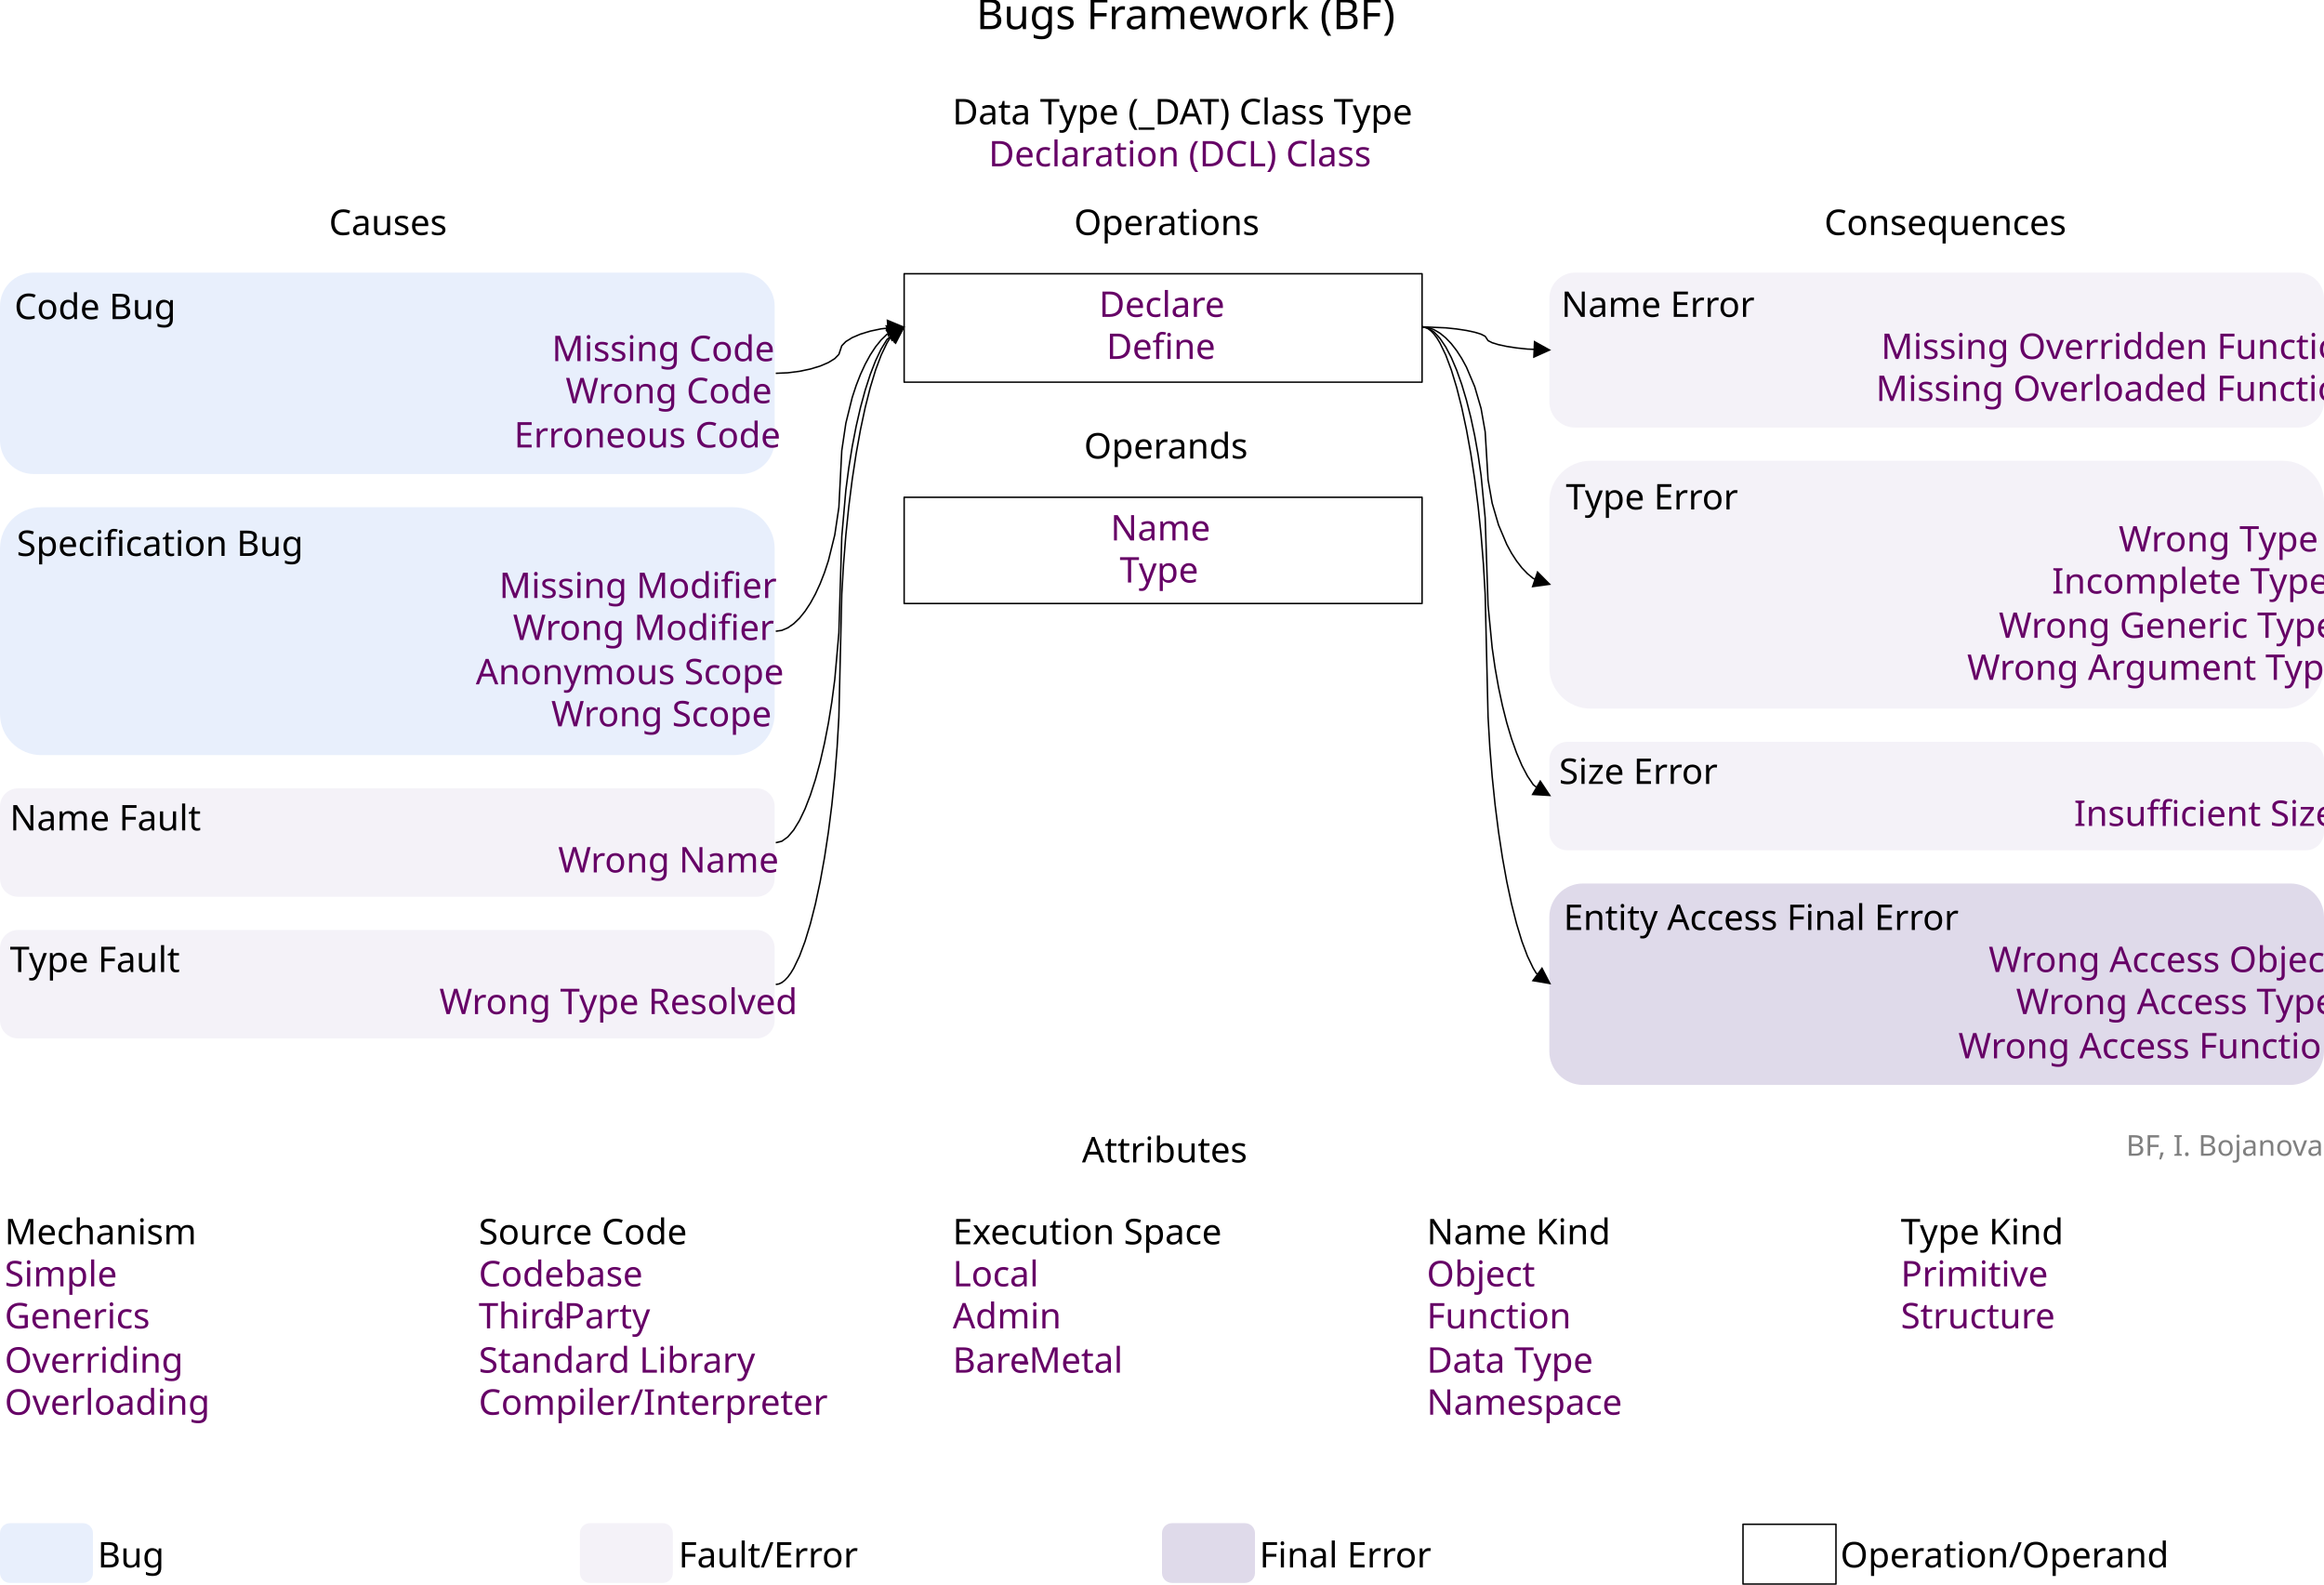
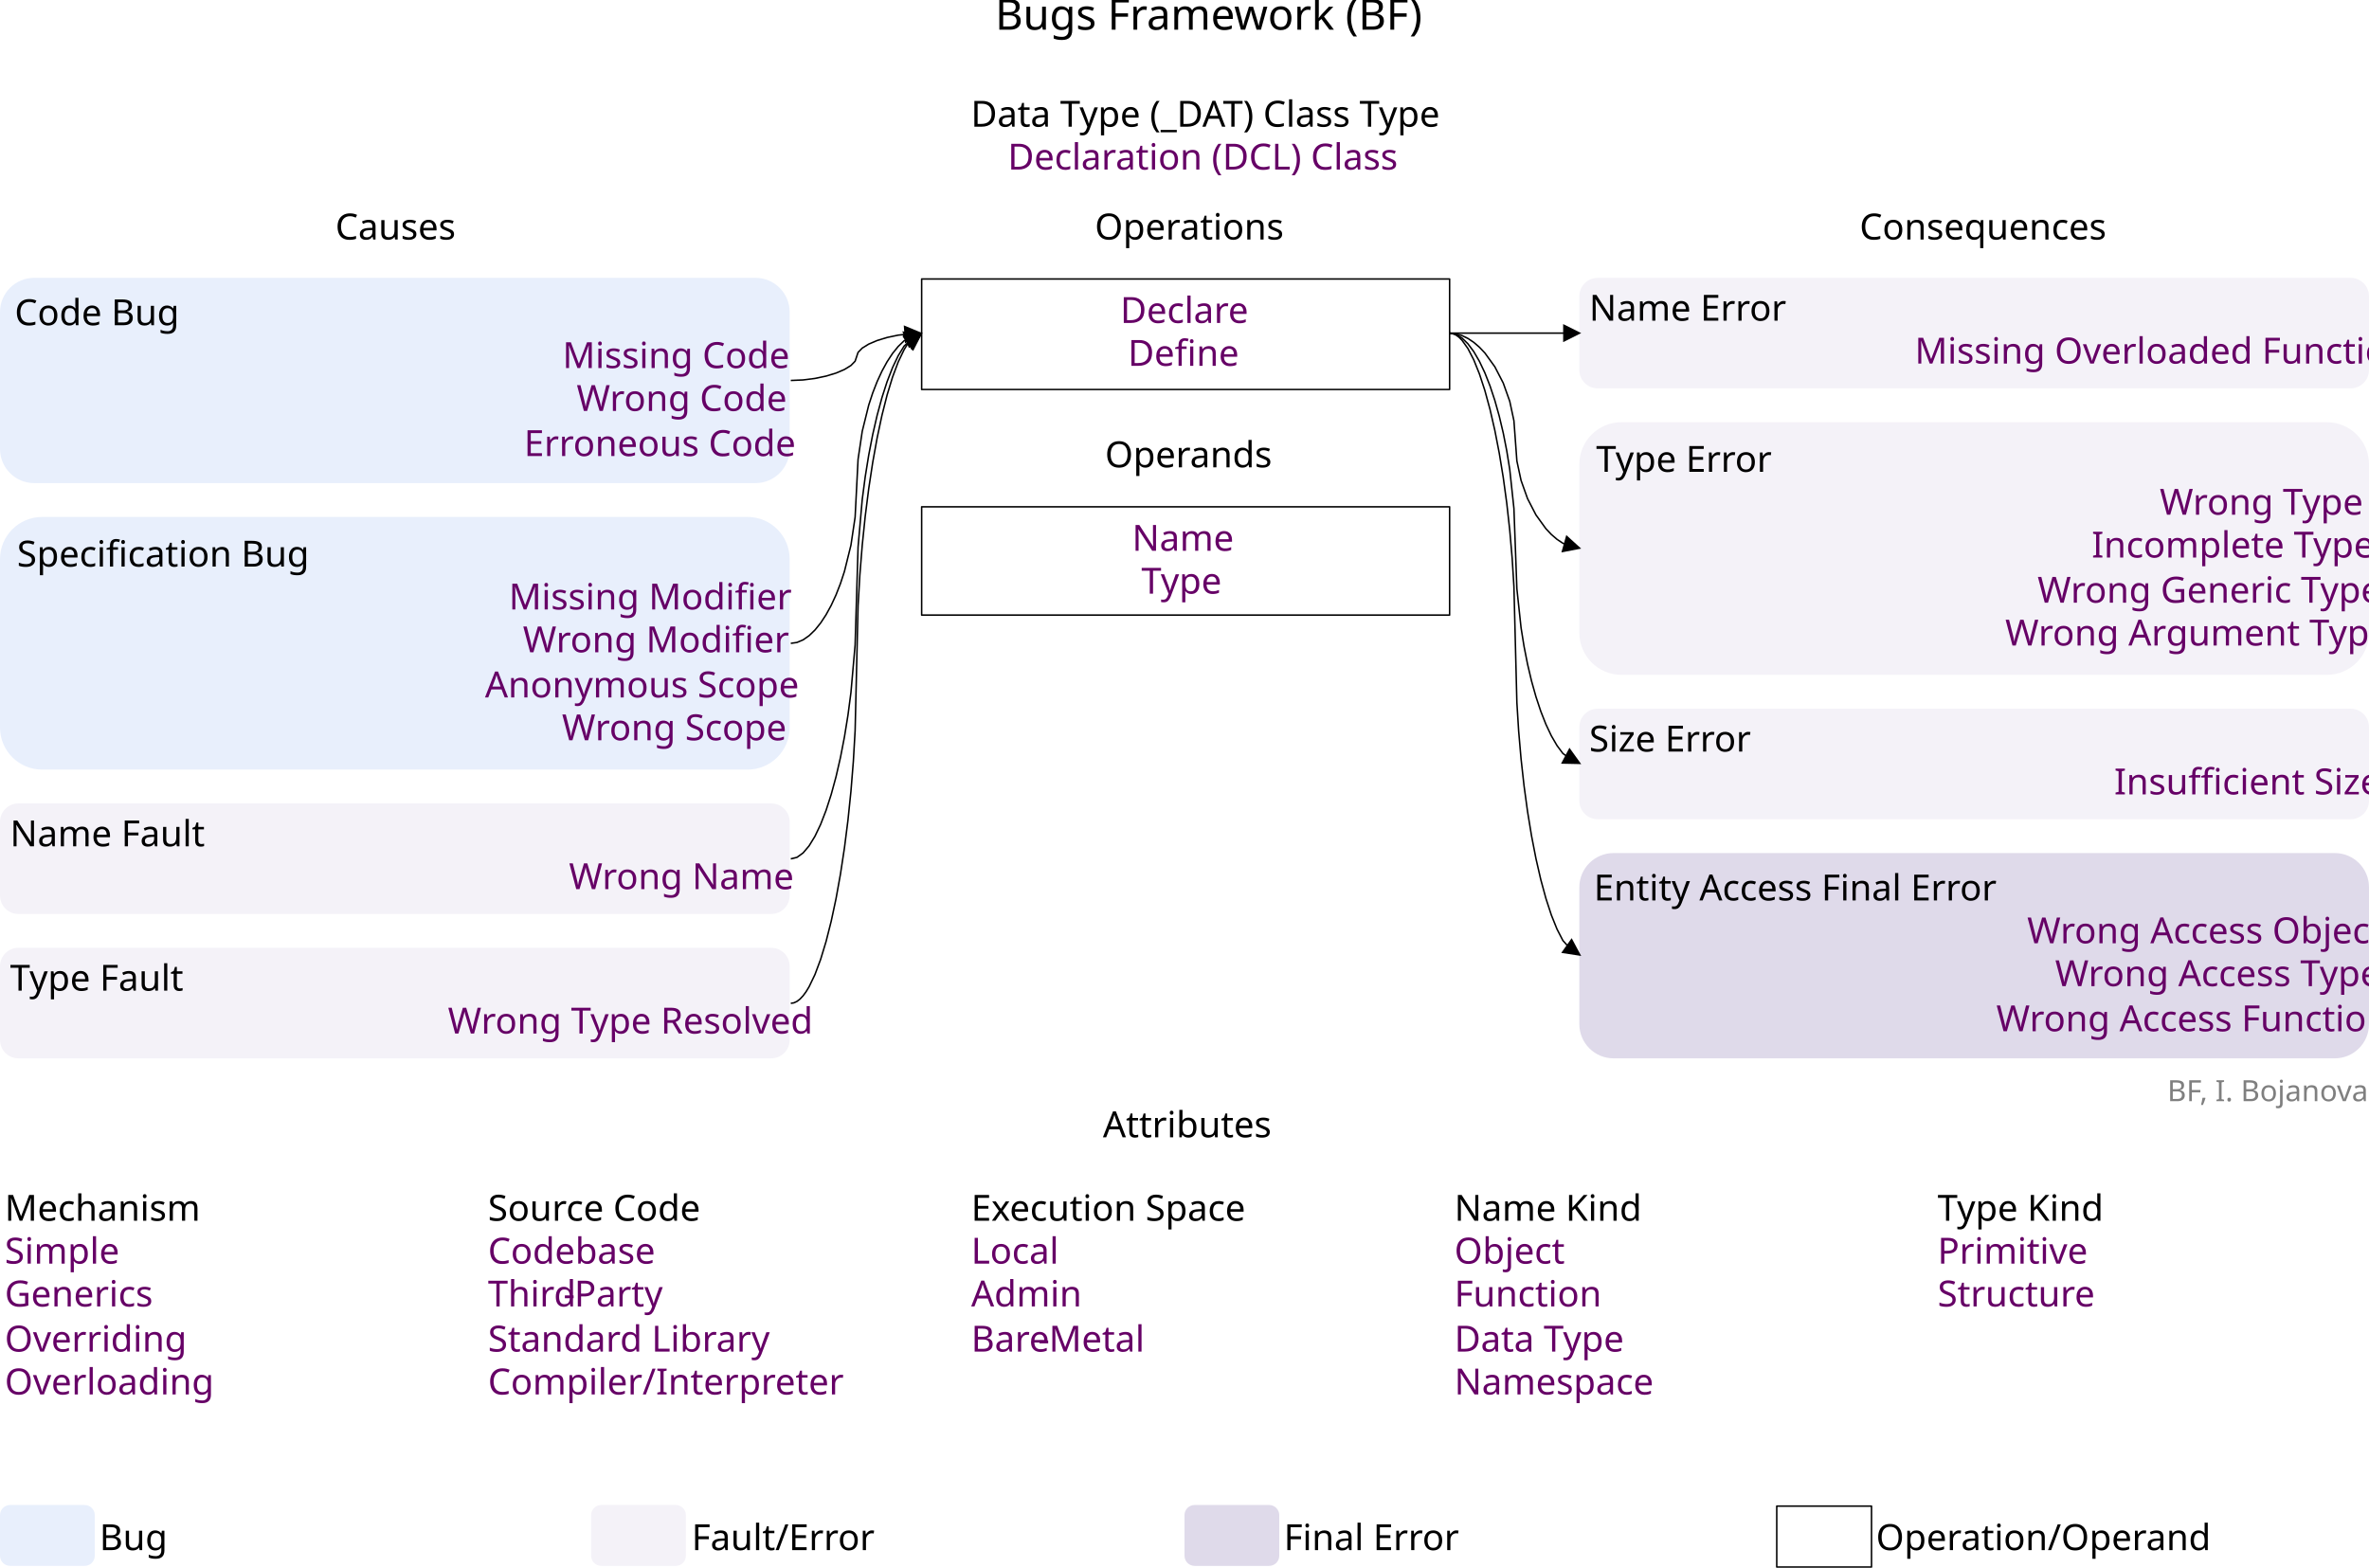
- <svg xmlns="http://www.w3.org/2000/svg" width="277.812mm" height="189.441mm" viewBox="0 0 277.812 189.441" version="1.1" id="svg1">
+ <svg xmlns="http://www.w3.org/2000/svg" width="277.812mm" height="183.885mm" viewBox="0 0 277.812 183.885" version="1.1" id="svg1">
  <defs id="defs1" />
-   <g id="layer1" transform="translate(-103.4521,-348.2821)">
-     <g transform="matrix(0.2645833,0,0,0.2645833,103.4521,345.9444)" id="g70">
+   <g id="layer1" transform="translate(-21.43125,-99.96896)">
+     <g transform="matrix(0.2645833,0,0,0.2645833,21.43125,97.63125)" id="g69">
      <text font-family="Calibri, Calibri_MSFontService, sans-serif" font-weight="400" font-size="19px" transform="translate(441.086,22)" id="text1">Bugs Framework (BF)</text>
      <text font-family="Calibri, Calibri_MSFontService, sans-serif" font-weight="400" font-size="16px" transform="translate(430.32,65)" id="text2">Data Type (_DAT) Class Type</text>
      <text fill="#660066" font-family="Calibri, Calibri_MSFontService, sans-serif" font-weight="400" font-size="16px" transform="translate(446.666,84)" id="text3">Declaration (DCL) Class</text>
      <text font-family="Calibri, Calibri_MSFontService, sans-serif" font-weight="400" font-size="16px" transform="translate(148.645,115)" id="text4">Causes</text>
      <path d="M 0,147.167 C 0,138.791 6.791,132 15.167,132 h 319.666 c 8.376,0 15.167,6.791 15.167,15.167 v 60.666 C 350,216.209 343.209,223 334.833,223 H 15.167 C 6.791,223 0,216.209 0,207.833 Z" fill="#e8effc" fill-rule="evenodd" id="path4" />
      <text font-family="Calibri, Calibri_MSFontService, sans-serif" font-weight="400" font-size="16px" transform="translate(6.5073,153)" id="text5">Code Bug</text>
      <text fill="#660066" font-family="Calibri, Calibri_MSFontService, sans-serif" font-weight="400" font-size="16px" transform="translate(249.341,172)" id="text6">Missing Code</text>
      <text fill="#660066" font-family="Calibri, Calibri_MSFontService, sans-serif" font-weight="400" font-size="16px" transform="translate(255.567,191)" id="text7">Wrong Code</text>
      <text fill="#660066" font-family="Calibri, Calibri_MSFontService, sans-serif" font-weight="400" font-size="16px" transform="translate(232.267,211)" id="text8">Erroneous Code</text>
      <path d="m 0.014,-0.333 5.44,0.236 5.296,0.669 4.954,1.04 4.443,1.35 3.764,1.601 c 0.015,0.007 0.03,0.014 0.044,0.023 l 2.876,1.774 c 0.023,0.014 0.045,0.031 0.064,0.051 l 1.851,1.897 c 0.035,0.036 0.062,0.079 0.078,0.127 l 0.655,1.958 0.655,1.958 -0.077,-0.127 1.851,1.897 -0.064,-0.051 2.877,1.774 -0.044,-0.023 3.731,1.589 4.381,1.331 4.899,1.028 4.025,0.433 -0.072,0.663 L 47.549,20.421 42.594,19.378 38.146,18.023 34.415,16.434 C 34.4,16.427 34.385,16.42 34.371,16.411 L 31.494,14.637 C 31.471,14.623 31.45,14.606 31.431,14.586 l -1.851,-1.897 c -0.035,-0.036 -0.062,-0.08 -0.078,-0.127 L 28.847,10.604 28.192,8.646 28.269,8.773 26.418,6.877 26.482,6.927 23.605,5.154 23.65,5.177 19.953,3.6 15.567,2.264 10.666,1.233 5.425,0.569 -0.014,0.333 Z M 50.624,16.45 l 7.702,4.548 -8.259,3.433 z" transform="matrix(1,0,0,-1,350.5,177.497)" id="path8" />
      <path d="M 0,256.667 C 0,246.358 8.358,238 18.667,238 h 312.666 c 10.309,0 18.667,8.358 18.667,18.667 v 74.666 C 350,341.642 341.642,350 331.333,350 H 18.667 C 8.358,350 0,341.642 0,331.333 Z" fill="#e8effc" fill-rule="evenodd" id="path9" />
      <text font-family="Calibri, Calibri_MSFontService, sans-serif" font-weight="400" font-size="16px" transform="translate(7.53228,260)" id="text9">Specification Bug</text>
      <text fill="#660066" font-family="Calibri, Calibri_MSFontService, sans-serif" font-weight="400" font-size="16px" transform="translate(225.532,279)" id="text10">Missing Modifier</text>
      <text fill="#660066" font-family="Calibri, Calibri_MSFontService, sans-serif" font-weight="400" font-size="16px" transform="translate(231.759,298)" id="text11">Wrong Modifier</text>
      <text fill="#660066" font-family="Calibri, Calibri_MSFontService, sans-serif" font-weight="400" font-size="16px" transform="translate(214.966,318)" id="text12">Anonymous Scope</text>
      <text fill="#660066" font-family="Calibri, Calibri_MSFontService, sans-serif" font-weight="400" font-size="16px" transform="translate(249.059,337)" id="text13">Wrong Scope</text>
      <path d="M 0.048,-0.33 2.778,0.065 C 2.807,0.069 2.834,0.076 2.861,0.088 L 5.57,1.238 C 5.591,1.247 5.611,1.258 5.63,1.271 l 2.666,1.855 c 0.015,0.01 0.028,0.021 0.041,0.034 l 2.602,2.51 2.545,3.145 2.429,3.695 2.296,4.195 2.143,4.646 1.969,5.047 1.775,5.398 2.883,11.642 1.857,12.455 0.658,12.859 0.655,12.827 1.848,12.391 2.87,11.587 1.762,5.357 1.955,5.011 2.125,4.607 2.272,4.152 2.396,3.645 2.498,3.088 2.574,2.479 -0.082,-0.058 1.905,0.952 -0.298,0.596 -1.905,-0.952 c -0.03,-0.015 -0.058,-0.035 -0.082,-0.058 l -2.63,-2.54 -2.536,-3.141 -2.424,-3.691 -2.292,-4.193 -2.14,-4.644 -1.968,-5.045 -1.776,-5.405 L 31.34,94.066 29.485,81.61 28.83,68.783 28.178,55.989 26.333,43.596 23.464,32.003 21.701,26.639 19.747,21.629 17.625,17.024 15.357,12.875 12.966,9.233 10.477,6.15 7.875,3.64 7.916,3.673 5.249,1.818 5.309,1.851 2.6,0.701 2.683,0.724 -0.048,0.33 Z M 52.353,130.875 l 5.973,6.658 -8.91,0.783 z" transform="matrix(1,0,0,-1,350.5,294.033)" id="path13" />
      <path d="M 0,373.167 C 0,368.656 3.656,365 8.167,365 H 341.833 c 4.511,0 8.167,3.656 8.167,8.167 v 32.666 c 0,4.511 -3.656,8.167 -8.167,8.167 H 8.167 C 3.656,414 0,410.344 0,405.833 Z" fill="#f4f2f8" fill-rule="evenodd" id="path14" />
      <text font-family="Calibri, Calibri_MSFontService, sans-serif" font-weight="400" font-size="16px" transform="translate(4.45722,384)" id="text14">Name Fault</text>
      <text fill="#660066" font-family="Calibri, Calibri_MSFontService, sans-serif" font-weight="400" font-size="16px" transform="translate(252.184,403)" id="text15">Wrong Name</text>
      <path d="M 0.079,-0.324 2.81,0.345 C 2.851,0.355 2.89,0.373 2.925,0.398 L 5.634,2.347 c 0.022,0.016 0.042,0.034 0.06,0.055 l 2.666,3.144 c 0.011,0.013 0.021,0.027 0.03,0.042 l 2.602,4.253 2.533,5.308 2.42,6.24 2.288,7.088 2.137,7.853 1.965,8.534 1.772,9.13 1.558,9.641 1.322,10.067 1.853,21.068 0.656,21.755 0.655,21.737 1.85,21.035 1.319,10.043 1.554,9.621 1.767,9.108 1.959,8.51 2.129,7.825 2.277,7.055 2.404,6.199 2.507,5.255 2.586,4.223 -0.059,-0.072 2.442,2.246 -0.451,0.491 -2.442,-2.246 c -0.023,-0.021 -0.043,-0.045 -0.059,-0.072 l -2.619,-4.283 -2.527,-5.301 -2.417,-6.235 -2.286,-7.085 -2.136,-7.851 -1.964,-8.532 -1.771,-9.129 -1.557,-9.64 -1.322,-10.072 -1.852,-21.073 -0.655,-21.737 L 28.176,94.828 26.326,73.788 25.007,63.741 23.453,54.12 21.686,45.013 19.728,36.505 17.6,28.681 15.324,21.63 12.924,15.436 10.424,10.189 7.822,5.935 7.852,5.977 5.185,2.833 5.245,2.888 2.536,0.939 2.651,0.992 -0.079,0.324 Z M 53.638,225.454 l 4.688,7.617 -8.907,-0.82 z" transform="matrix(1,0,0,-1,350.5,389.571)" id="path15" />
      <path d="M 0,437.167 C 0,432.656 3.656,429 8.167,429 H 341.833 c 4.511,0 8.167,3.656 8.167,8.167 v 32.666 c 0,4.511 -3.656,8.167 -8.167,8.167 H 8.167 C 3.656,478 0,474.344 0,469.833 Z" fill="#f4f2f8" fill-rule="evenodd" id="path16" />
      <text font-family="Calibri, Calibri_MSFontService, sans-serif" font-weight="400" font-size="16px" transform="translate(4.45722,448)" id="text16">Type Fault</text>
      <text fill="#660066" font-family="Calibri, Calibri_MSFontService, sans-serif" font-weight="400" font-size="16px" transform="translate(198.511,467)" id="text17">Wrong Type Resolved</text>
      <path d="M 0.052,-0.329 1.418,-0.114 c 0.031,0.005 0.061,0.014 0.089,0.027 L 2.872,0.55 C 2.894,0.561 2.914,0.573 2.934,0.588 L 4.292,1.633 C 4.306,1.644 4.32,1.656 4.332,1.669 l 1.351,1.439 1.365,1.851 1.343,2.212 2.618,5.451 2.529,6.755 2.417,7.944 2.286,9.028 2.135,10.004 1.964,10.873 1.771,11.633 1.557,12.285 1.322,12.829 1.065,13.264 0.787,13.59 0.655,27.721 0.655,27.709 0.786,13.571 1.064,13.249 1.32,12.813 1.555,12.269 1.768,11.616 1.96,10.854 2.13,9.981 2.279,9.001 2.406,7.909 2.51,6.708 2.591,5.395 1.311,2.159 -0.066,-0.078 1.397,1.223 -0.439,0.502 -1.397,-1.223 c -0.026,-0.023 -0.048,-0.049 -0.066,-0.078 l -1.342,-2.216 -2.614,-5.45 -2.524,-6.748 -2.414,-7.939 -2.285,-9.025 -2.134,-10.003 -1.963,-10.871 -1.77,-11.633 -1.557,-12.284 -1.321,-12.829 -1.065,-13.263 -0.787,-13.594 -0.655,-27.71 L 28.175,120.866 27.389,107.291 26.325,94.043 25.006,81.229 23.451,68.961 21.683,57.346 19.724,46.493 17.594,36.514 15.316,27.516 12.913,19.611 10.408,12.911 7.821,7.517 6.511,5.355 5.196,3.565 3.846,2.125 3.886,2.162 2.527,1.117 2.589,1.154 1.226,0.517 1.315,0.545 -0.052,0.329 Z M 54.228,289.163 l 4.098,7.95 -8.819,-1.492 z" transform="matrix(1,0,0,-1,350.5,453.613)" id="path17" />
      <text font-family="Calibri, Calibri_MSFontService, sans-serif" font-weight="400" font-size="16px" transform="translate(824.224,115)" id="text18">Consequences</text>
-       <path d="M 700,143.667 C 700,137.224 705.224,132 711.667,132 h 326.663 c 6.45,0 11.67,5.224 11.67,11.667 v 46.666 c 0,6.443 -5.22,11.667 -11.67,11.667 H 711.667 C 705.224,202 700,196.776 700,190.333 Z" fill="#f4f2f8" fill-rule="evenodd" id="path18" />
-       <text font-family="Calibri, Calibri_MSFontService, sans-serif" font-weight="400" font-size="16px" transform="translate(705.395,152)" id="text19">Name Error</text>
-       <text fill="#660066" font-family="Calibri, Calibri_MSFontService, sans-serif" font-weight="400" font-size="16px" transform="translate(849.881,171)" id="text20">Missing Overridden Function</text>
-       <text fill="#660066" font-family="Calibri, Calibri_MSFontService, sans-serif" font-weight="400" font-size="16px" transform="translate(847.548,190)" id="text21">Missing Overloaded Function</text>
-       <path d="m 642.514,156.167 10.708,0.451 4.948,0.519 4.43,0.674 3.75,0.798 2.905,0.894 c 0.019,0.006 0.037,0.013 0.054,0.022 l 1.851,0.949 c 0.051,0.025 0.094,0.064 0.125,0.111 l 0.655,0.979 0.655,0.979 -0.125,-0.111 1.851,0.948 -0.053,-0.022 2.876,0.887 3.702,0.787 4.395,0.668 4.912,0.516 4.026,0.169 -0.028,0.666 -4.068,-0.172 -4.942,-0.52 -4.434,-0.675 -3.759,-0.802 -2.877,-0.887 c -0.018,-0.005 -0.036,-0.013 -0.054,-0.021 l -1.851,-0.949 c -0.05,-0.026 -0.093,-0.064 -0.125,-0.111 l -0.655,-0.979 -0.655,-0.979 0.125,0.111 -1.851,-0.948 0.054,0.021 -2.848,-0.879 -3.711,-0.791 -4.4,-0.67 -4.906,-0.516 -10.708,-0.451 z m 50.488,6.499 7.824,4.333 -8.161,3.66 z" id="path21" />
-       <path d="M 700,235.667 C 700,225.358 708.358,217 718.667,217 h 312.663 c 10.31,0 18.67,8.358 18.67,18.667 v 74.666 c 0,10.309 -8.36,18.667 -18.67,18.667 H 718.667 C 708.358,329 700,320.642 700,310.333 Z" fill="#f4f2f8" fill-rule="evenodd" id="path22" />
-       <text font-family="Calibri, Calibri_MSFontService, sans-serif" font-weight="400" font-size="16px" transform="translate(707.445,239)" id="text22">Type Error</text>
-       <text fill="#660066" font-family="Calibri, Calibri_MSFontService, sans-serif" font-weight="400" font-size="16px" transform="translate(957.231,258)" id="text23">Wrong Type</text>
-       <text fill="#660066" font-family="Calibri, Calibri_MSFontService, sans-serif" font-weight="400" font-size="16px" transform="translate(927.065,277)" id="text24">Incomplete Type</text>
-       <text fill="#660066" font-family="Calibri, Calibri_MSFontService, sans-serif" font-weight="400" font-size="16px" transform="translate(903.065,297)" id="text25">Wrong Generic Type</text>
-       <text fill="#660066" font-family="Calibri, Calibri_MSFontService, sans-serif" font-weight="400" font-size="16px" transform="translate(888.765,316)" id="text26">Wrong Argument Type</text>
-       <path d="m 642.541,156.169 2.73,0.334 c 0.025,0.004 0.049,0.009 0.072,0.018 l 2.709,0.974 c 0.02,0.007 0.039,0.016 0.057,0.027 l 2.666,1.572 c 0.015,0.008 0.029,0.018 0.042,0.029 l 2.602,2.126 2.547,2.667 2.433,3.134 2.298,3.559 2.145,3.94 3.745,8.85 2.89,9.88 1.859,10.563 0.66,10.906 0.655,10.868 1.847,10.489 2.868,9.808 3.718,8.784 2.118,3.89 2.269,3.513 2.393,3.085 2.495,2.613 2.572,2.099 -0.084,-0.05 1.793,0.74 -0.255,0.616 -1.792,-0.74 c -0.03,-0.013 -0.058,-0.029 -0.084,-0.05 l -2.632,-2.155 -2.539,-2.664 -2.427,-3.132 -2.295,-3.557 -2.146,-3.948 -3.744,-8.857 -2.885,-9.879 -1.856,-10.565 -0.655,-10.868 -0.65,-10.831 -1.843,-10.491 -2.863,-9.808 -3.717,-8.79 -2.12,-3.898 -2.265,-3.511 -2.388,-3.083 -2.487,-2.61 -2.602,-2.127 0.042,0.029 -2.667,-1.572 0.057,0.026 -2.709,-0.974 0.072,0.017 -2.73,-0.334 z m 51.993,110.51 6.292,6.356 -8.861,1.22 z" id="path26" />
-       <path d="m 700,352.167 c 0,-4.511 3.656,-8.167 8.167,-8.167 h 333.663 c 4.51,0 8.17,3.656 8.17,8.167 v 32.666 c 0,4.511 -3.66,8.167 -8.17,8.167 H 708.167 C 703.656,393 700,389.344 700,384.833 Z" fill="#f4f2f8" fill-rule="evenodd" id="path27" />
-       <text font-family="Calibri, Calibri_MSFontService, sans-serif" font-weight="400" font-size="16px" transform="translate(704.37,363)" id="text27">Size Error</text>
-       <text fill="#660066" font-family="Calibri, Calibri_MSFontService, sans-serif" font-weight="400" font-size="16px" transform="translate(937.03,382)" id="text28">Insufficient Size</text>
-       <path d="m 642.573,156.175 2.73,0.608 c 0.039,0.009 0.077,0.025 0.11,0.047 l 2.709,1.773 c 0.023,0.015 0.043,0.032 0.061,0.051 l 2.667,2.861 c 0.012,0.013 0.023,0.027 0.033,0.041 l 2.602,3.871 2.535,4.833 2.422,5.681 2.289,6.452 2.138,7.148 1.965,7.767 1.772,8.309 1.558,8.775 1.323,9.162 1.853,19.172 0.656,19.8 0.655,19.778 1.85,19.136 1.319,9.136 1.554,8.752 1.767,8.286 1.959,7.741 2.128,7.119 2.277,6.417 2.402,5.637 2.506,4.778 2.584,3.839 -0.065,-0.071 2.326,1.92 -0.424,0.514 -2.326,-1.92 c -0.025,-0.02 -0.047,-0.044 -0.065,-0.071 l -2.621,-3.901 -2.528,-4.827 -2.417,-5.675 -2.288,-6.449 -2.136,-7.146 -1.964,-7.766 -1.772,-8.308 -1.557,-8.774 -1.323,-9.167 -1.852,-19.178 -0.655,-19.778 -0.654,-19.757 -1.849,-19.142 -1.319,-9.141 -1.554,-8.751 -1.766,-8.285 -1.958,-7.74 -2.127,-7.116 -2.274,-6.414 -2.399,-5.632 -2.498,-4.771 -2.603,-3.871 0.033,0.042 -2.666,-2.861 0.061,0.052 -2.709,-1.774 0.11,0.047 -2.73,-0.609 z m 53.311,204.944 4.942,7.455 -8.929,-0.519 z" id="path28" />
-       <path d="M 700,423.167 C 700,414.791 706.791,408 715.167,408 h 319.663 c 8.38,0 15.17,6.791 15.17,15.167 v 60.666 c 0,8.376 -6.79,15.167 -15.17,15.167 H 715.167 C 706.791,499 700,492.209 700,483.833 Z" fill="#dfdaea" fill-rule="evenodd" id="path29" />
-       <text font-family="Calibri, Calibri_MSFontService, sans-serif" font-weight="400" font-size="16px" transform="translate(706.42,429)" id="text29">Entity Access Final Error</text>
-       <text fill="#660066" font-family="Calibri, Calibri_MSFontService, sans-serif" font-weight="400" font-size="16px" transform="translate(898.48,448)" id="text30">Wrong Access Object</text>
-       <text fill="#660066" font-family="Calibri, Calibri_MSFontService, sans-serif" font-weight="400" font-size="16px" transform="translate(910.873,467)" id="text31">Wrong Access Type</text>
-       <text fill="#660066" font-family="Calibri, Calibri_MSFontService, sans-serif" font-weight="400" font-size="16px" transform="translate(884.813,487)" id="text32">Wrong Access Function</text>
-       <path d="m 642.552,156.171 1.367,0.215 c 0.03,0.005 0.06,0.014 0.089,0.027 l 1.364,0.637 c 0.022,0.011 0.042,0.023 0.062,0.038 l 1.358,1.045 c 0.015,0.011 0.028,0.023 0.04,0.036 l 1.351,1.44 1.365,1.85 1.343,2.213 2.618,5.45 2.528,6.756 2.417,7.944 2.286,9.028 2.136,10.004 1.963,10.873 1.771,11.633 1.557,12.286 1.322,12.828 1.065,13.264 0.787,13.59 0.656,27.721 0.655,27.709 0.786,13.571 1.064,13.249 1.32,12.813 1.555,12.27 1.768,11.615 1.96,10.854 2.13,9.981 2.279,9.001 2.406,7.909 2.51,6.708 2.591,5.395 1.311,2.159 -0.066,-0.078 1.398,1.223 -0.439,0.502 -1.398,-1.223 c -0.025,-0.023 -0.048,-0.049 -0.065,-0.078 l -1.342,-2.216 -2.614,-5.45 -2.524,-6.748 -2.414,-7.939 -2.285,-9.025 -2.134,-10.003 -1.963,-10.871 -1.771,-11.633 -1.556,-12.284 -1.322,-12.829 -1.065,-13.263 -0.787,-13.594 -0.655,-27.71 -0.655,-27.697 -0.786,-13.576 -1.064,-13.248 -1.319,-12.814 -1.555,-12.268 -1.768,-11.615 -1.959,-10.853 -2.13,-9.979 -2.278,-8.998 -2.403,-7.905 -2.505,-6.7 -2.587,-5.394 -1.31,-2.162 -1.314,-1.79 -1.351,-1.44 0.04,0.037 -1.359,-1.045 0.062,0.037 -1.363,-0.637 0.089,0.028 -1.367,-0.216 z m 54.176,289.492 4.098,7.95 -8.819,-1.492 z" id="path32" />
-       <text font-family="Calibri, Calibri_MSFontService, sans-serif" font-weight="400" font-size="16px" transform="translate(485.254,115)" id="text33">Operations</text>
-       <rect x="408.5" y="132.5" width="234" height="49" stroke="#000000" stroke-width="0.667" stroke-linejoin="round" stroke-miterlimit="10" fill="none" id="rect33" />
-       <text fill="#660066" font-family="Calibri, Calibri_MSFontService, sans-serif" font-weight="400" font-size="16px" transform="translate(496.541,152)" id="text34">Declare</text>
-       <text fill="#660066" font-family="Calibri, Calibri_MSFontService, sans-serif" font-weight="400" font-size="16px" transform="translate(499.921,171)" id="text35">Define</text>
-       <text font-family="Calibri, Calibri_MSFontService, sans-serif" font-weight="400" font-size="16px" transform="translate(489.764,216)" id="text36">Operands</text>
-       <rect x="408.5" y="233.5" width="234" height="48" stroke="#000000" stroke-width="0.667" stroke-linejoin="round" stroke-miterlimit="10" fill="none" id="rect36" />
-       <text fill="#660066" font-family="Calibri, Calibri_MSFontService, sans-serif" font-weight="400" font-size="16px" transform="translate(501.767,253)" id="text37">Name</text>
-       <text fill="#660066" font-family="Calibri, Calibri_MSFontService, sans-serif" font-weight="400" font-size="16px" transform="translate(505.881,272)" id="text38">Type</text>
-       <text fill="#7f7f7f" font-family="Calibri, Calibri_MSFontService, sans-serif" font-weight="400" font-size="13px" transform="translate(960.6,531)" id="text39">BF, I. Bojanova</text>
-       <text font-family="Calibri, Calibri_MSFontService, sans-serif" font-weight="400" font-size="16px" transform="translate(488.838,534)" id="text40">Attributes</text>
-       <text font-family="Calibri, Calibri_MSFontService, sans-serif" font-weight="400" font-size="16px" transform="translate(2.09974,571)" id="text41">Mechanism</text>
-       <text fill="#660066" font-family="Calibri, Calibri_MSFontService, sans-serif" font-weight="400" font-size="16px" transform="translate(2.09974,590)" id="text42">Simple</text>
-       <text fill="#660066" font-family="Calibri, Calibri_MSFontService, sans-serif" font-weight="400" font-size="16px" transform="translate(2.09974,609)" id="text43">Generics</text>
-       <text fill="#660066" font-family="Calibri, Calibri_MSFontService, sans-serif" font-weight="400" font-size="16px" transform="translate(2.09974,629)" id="text44">Overriding</text>
-       <text fill="#660066" font-family="Calibri, Calibri_MSFontService, sans-serif" font-weight="400" font-size="16px" transform="translate(2.09974,648)" id="text45">Overloading</text>
-       <text font-family="Calibri, Calibri_MSFontService, sans-serif" font-weight="400" font-size="16px" transform="translate(216.273,571)" id="text46">Source Code</text>
-       <text fill="#660066" font-family="Calibri, Calibri_MSFontService, sans-serif" font-weight="400" font-size="16px" transform="translate(216.273,590)" id="text47">Codebase</text>
-       <text fill="#660066" font-family="Calibri, Calibri_MSFontService, sans-serif" font-weight="400" font-size="16px" transform="translate(216.273,609)" id="text48">Third</text>
-       <text fill="#660066" font-family="Calibri, Calibri_MSFontService, sans-serif" font-weight="400" font-size="16px" transform="translate(249.72,609)" id="text49">-</text>
-       <text fill="#660066" font-family="Calibri, Calibri_MSFontService, sans-serif" font-weight="400" font-size="16px" transform="translate(254.553,609)" id="text50">Party</text>
-       <text fill="#660066" font-family="Calibri, Calibri_MSFontService, sans-serif" font-weight="400" font-size="16px" transform="translate(216.273,629)" id="text51">Standard Library</text>
-       <text fill="#660066" font-family="Calibri, Calibri_MSFontService, sans-serif" font-weight="400" font-size="16px" transform="translate(216.273,648)" id="text52">Compiler/Interpreter</text>
-       <text font-family="Calibri, Calibri_MSFontService, sans-serif" font-weight="400" font-size="16px" transform="translate(430.446,571)" id="text53">Execution Space</text>
-       <text fill="#660066" font-family="Calibri, Calibri_MSFontService, sans-serif" font-weight="400" font-size="16px" transform="translate(430.446,590)" id="text54">Local</text>
-       <text fill="#660066" font-family="Calibri, Calibri_MSFontService, sans-serif" font-weight="400" font-size="16px" transform="translate(430.446,609)" id="text55">Admin</text>
-       <text fill="#660066" font-family="Calibri, Calibri_MSFontService, sans-serif" font-weight="400" font-size="16px" transform="translate(430.446,629)" id="text56">Bare</text>
-       <text fill="#660066" font-family="Calibri, Calibri_MSFontService, sans-serif" font-weight="400" font-size="16px" transform="translate(460.066,629)" id="text57">-</text>
-       <text fill="#660066" font-family="Calibri, Calibri_MSFontService, sans-serif" font-weight="400" font-size="16px" transform="translate(464.9,629)" id="text58">Metal</text>
-       <text font-family="Calibri, Calibri_MSFontService, sans-serif" font-weight="400" font-size="16px" transform="translate(644.619,571)" id="text59">Name Kind</text>
-       <text fill="#660066" font-family="Calibri, Calibri_MSFontService, sans-serif" font-weight="400" font-size="16px" transform="translate(644.619,590)" id="text60">Object</text>
-       <text fill="#660066" font-family="Calibri, Calibri_MSFontService, sans-serif" font-weight="400" font-size="16px" transform="translate(644.619,609)" id="text61">Function</text>
-       <text fill="#660066" font-family="Calibri, Calibri_MSFontService, sans-serif" font-weight="400" font-size="16px" transform="translate(644.619,629)" id="text62">Data Type</text>
-       <text fill="#660066" font-family="Calibri, Calibri_MSFontService, sans-serif" font-weight="400" font-size="16px" transform="translate(644.619,648)" id="text63">Namespace</text>
-       <text font-family="Calibri, Calibri_MSFontService, sans-serif" font-weight="400" font-size="16px" transform="translate(858.793,571)" id="text64">Type Kind</text>
-       <text fill="#660066" font-family="Calibri, Calibri_MSFontService, sans-serif" font-weight="400" font-size="16px" transform="translate(858.793,590)" id="text65">Primitive</text>
-       <text fill="#660066" font-family="Calibri, Calibri_MSFontService, sans-serif" font-weight="400" font-size="16px" transform="translate(858.793,609)" id="text66">Structure</text>
-       <path d="M 0,701.5 C 0,699.015 2.015,697 4.5,697 H 37.5 C 39.985,697 42,699.015 42,701.5 v 18 c 0,2.485 -2.015,4.5 -4.5,4.5 H 4.5 C 2.015,724 0,721.985 0,719.5 Z" fill="#e8effc" fill-rule="evenodd" id="path66" />
-       <text font-family="Calibri, Calibri_MSFontService, sans-serif" font-weight="400" font-size="16px" transform="translate(44.0945,717)" id="text67">Bug</text>
-       <path d="m 262,701.5 c 0,-2.485 2.015,-4.5 4.5,-4.5 h 33 c 2.485,0 4.5,2.015 4.5,4.5 v 18 c 0,2.485 -2.015,4.5 -4.5,4.5 h -33 c -2.485,0 -4.5,-2.015 -4.5,-4.5 z" fill="#f4f2f8" fill-rule="evenodd" id="path67" />
-       <text font-family="Calibri, Calibri_MSFontService, sans-serif" font-weight="400" font-size="16px" transform="translate(306.562,717)" id="text68">Fault/Error</text>
-       <path d="m 525,701.5 c 0,-2.485 2.015,-4.5 4.5,-4.5 h 33 c 2.485,0 4.5,2.015 4.5,4.5 v 18 c 0,2.485 -2.015,4.5 -4.5,4.5 h -33 c -2.485,0 -4.5,-2.015 -4.5,-4.5 z" fill="#dfdaea" fill-rule="evenodd" id="path68" />
-       <text font-family="Calibri, Calibri_MSFontService, sans-serif" font-weight="400" font-size="16px" transform="translate(569.029,717)" id="text69">Final Error</text>
-       <rect x="787.5" y="697.5" width="42" height="27" stroke="#000000" stroke-width="0.667" stroke-linejoin="round" stroke-miterlimit="10" fill="none" id="rect69" />
-       <text font-family="Calibri, Calibri_MSFontService, sans-serif" font-weight="400" font-size="16px" transform="translate(831.496,717)" id="text70">Operation/Operand</text>
+       <path d="m 700,140.167 c 0,-4.511 3.656,-8.167 8.167,-8.167 h 333.663 c 4.51,0 8.17,3.656 8.17,8.167 v 32.666 c 0,4.511 -3.66,8.167 -8.17,8.167 H 708.167 C 703.656,181 700,177.344 700,172.833 Z" fill="#f4f2f8" fill-rule="evenodd" id="path18" />
+       <text font-family="Calibri, Calibri_MSFontService, sans-serif" font-weight="400" font-size="16px" transform="translate(704.37,151)" id="text19">Name Error</text>
+       <text fill="#660066" font-family="Calibri, Calibri_MSFontService, sans-serif" font-weight="400" font-size="16px" transform="translate(848.69,170)" id="text20">Missing Overloaded Function</text>
+       <path d="m 642.5,156.167 h 10.708 4.927 4.415 3.73 2.877 1.851 0.655 0.655 1.851 2.877 3.731 4.414 4.927 4.041 v 0.666 h -4.041 -4.927 -4.414 -3.731 -2.877 -1.851 -0.655 -0.655 -1.851 -2.877 -3.73 -4.415 -4.927 -10.708 z m 50.326,-3.667 8,4 -8,4 z" id="path20" />
+       <path d="M 700,214.667 C 700,204.358 708.358,196 718.667,196 h 312.663 c 10.31,0 18.67,8.358 18.67,18.667 v 74.666 c 0,10.309 -8.36,18.667 -18.67,18.667 H 718.667 C 708.358,308 700,299.642 700,289.333 Z" fill="#f4f2f8" fill-rule="evenodd" id="path21" />
+       <text font-family="Calibri, Calibri_MSFontService, sans-serif" font-weight="400" font-size="16px" transform="translate(707.445,218)" id="text21">Type Error</text>
+       <text fill="#660066" font-family="Calibri, Calibri_MSFontService, sans-serif" font-weight="400" font-size="16px" transform="translate(957.231,237)" id="text22">Wrong Type</text>
+       <text fill="#660066" font-family="Calibri, Calibri_MSFontService, sans-serif" font-weight="400" font-size="16px" transform="translate(927.065,256)" id="text23">Incomplete Type</text>
+       <text fill="#660066" font-family="Calibri, Calibri_MSFontService, sans-serif" font-weight="400" font-size="16px" transform="translate(903.065,276)" id="text24">Wrong Generic Type</text>
+       <text fill="#660066" font-family="Calibri, Calibri_MSFontService, sans-serif" font-weight="400" font-size="16px" transform="translate(888.765,295)" id="text25">Wrong Argument Type</text>
+       <path d="m 642.533,156.168 2.731,0.274 c 0.02,0.003 0.041,0.007 0.061,0.012 l 2.709,0.799 c 0.017,0.005 0.034,0.012 0.051,0.02 l 2.666,1.289 2.643,1.766 2.549,2.188 2.435,2.572 4.442,6.145 c 0.01,0.013 0.018,0.027 0.026,0.042 l 3.731,7.231 2.894,8.111 1.863,8.672 0.662,8.956 0.655,8.91 1.844,8.584 2.865,8.029 3.713,7.189 -0.026,-0.042 4.414,6.111 2.382,2.515 2.492,2.139 2.571,1.72 -0.082,-0.04 1.689,0.557 -0.209,0.633 -1.688,-0.557 c -0.029,-0.009 -0.056,-0.023 -0.081,-0.04 l -2.634,-1.767 -2.542,-2.187 -2.438,-2.582 -4.415,-6.112 c -0.009,-0.013 -0.018,-0.027 -0.026,-0.042 l -3.748,-7.271 -2.889,-8.113 -1.857,-8.675 -0.655,-8.91 -0.649,-8.865 -1.839,-8.588 -2.859,-8.03 -3.731,-7.23 0.026,0.042 -4.386,-6.077 -2.385,-2.525 -2.485,-2.139 -2.562,-1.72 -2.666,-1.289 0.05,0.02 -2.709,-0.799 0.061,0.012 -2.73,-0.274 z m 51.675,89.853 6.618,6.017 -8.784,1.685 z" id="path25" />
+       <path d="m 700,331.167 c 0,-4.511 3.656,-8.167 8.167,-8.167 h 333.663 c 4.51,0 8.17,3.656 8.17,8.167 v 32.666 c 0,4.511 -3.66,8.167 -8.17,8.167 H 708.167 C 703.656,372 700,368.344 700,363.833 Z" fill="#f4f2f8" fill-rule="evenodd" id="path26" />
+       <text font-family="Calibri, Calibri_MSFontService, sans-serif" font-weight="400" font-size="16px" transform="translate(704.37,342)" id="text26">Size Error</text>
+       <text fill="#660066" font-family="Calibri, Calibri_MSFontService, sans-serif" font-weight="400" font-size="16px" transform="translate(937.03,361)" id="text27">Insufficient Size</text>
+       <path d="m 642.566,156.173 2.73,0.548 c 0.037,0.008 0.072,0.021 0.104,0.04 l 2.709,1.598 c 0.023,0.013 0.043,0.029 0.062,0.047 l 2.667,2.578 c 0.013,0.012 0.024,0.026 0.035,0.04 l 2.603,3.487 2.537,4.358 2.424,5.122 2.29,5.817 2.139,6.443 1.966,7 1.773,7.489 1.558,7.908 1.323,8.257 1.854,17.277 0.656,17.844 0.655,17.82 1.85,17.237 1.318,8.228 1.554,7.884 1.766,7.463 1.959,6.972 2.127,6.412 2.276,5.779 2.401,5.076 2.504,4.301 2.581,3.456 -0.07,-0.07 2.208,1.615 -0.394,0.538 -2.208,-1.615 c -0.026,-0.02 -0.05,-0.043 -0.07,-0.07 l -2.623,-3.519 -2.53,-4.351 -2.419,-5.117 -2.288,-5.814 -2.137,-6.44 -1.965,-6.999 -1.772,-7.488 -1.558,-7.907 -1.323,-8.263 -1.853,-17.284 -0.655,-17.82 -0.653,-17.796 -1.849,-17.244 -1.319,-8.233 -1.553,-7.883 -1.766,-7.462 -1.957,-6.971 -2.126,-6.409 -2.273,-5.776 -2.397,-5.071 -2.496,-4.295 -2.602,-3.487 0.035,0.04 -2.666,-2.577 0.062,0.047 -2.709,-1.598 0.104,0.04 -2.731,-0.548 z m 53.047,184.135 5.213,7.268 -8.942,-0.19 z" id="path27" />
+       <path d="M 700,402.167 C 700,393.791 706.791,387 715.167,387 h 319.663 c 8.38,0 15.17,6.791 15.17,15.167 v 60.666 c 0,8.376 -6.79,15.167 -15.17,15.167 H 715.167 C 706.791,478 700,471.209 700,462.833 Z" fill="#dfdaea" fill-rule="evenodd" id="path28" />
+       <text font-family="Calibri, Calibri_MSFontService, sans-serif" font-weight="400" font-size="16px" transform="translate(706.42,408)" id="text28">Entity Access Final Error</text>
+       <text fill="#660066" font-family="Calibri, Calibri_MSFontService, sans-serif" font-weight="400" font-size="16px" transform="translate(898.48,427)" id="text29">Wrong Access Object</text>
+       <text fill="#660066" font-family="Calibri, Calibri_MSFontService, sans-serif" font-weight="400" font-size="16px" transform="translate(910.873,446)" id="text30">Wrong Access Type</text>
+       <text fill="#660066" font-family="Calibri, Calibri_MSFontService, sans-serif" font-weight="400" font-size="16px" transform="translate(884.813,466)" id="text31">Wrong Access Function</text>
+       <path d="m 642.548,156.17 1.367,0.2 c 0.029,0.005 0.057,0.013 0.084,0.024 l 1.364,0.592 c 0.022,0.01 0.042,0.021 0.061,0.035 l 1.359,0.971 c 0.014,0.01 0.028,0.022 0.041,0.034 l 1.35,1.338 c 0.014,0.013 0.026,0.028 0.037,0.043 l 2.666,3.724 c 0.009,0.013 0.018,0.027 0.025,0.041 l 2.603,5.039 2.529,6.281 2.418,7.386 2.287,8.392 2.136,9.298 1.963,10.106 1.771,10.813 1.557,11.418 1.322,11.923 1.065,12.327 0.788,12.631 0.655,25.763 0.655,25.751 0.787,12.611 1.063,12.311 1.32,11.907 1.555,11.401 1.768,10.794 1.96,10.085 2.13,9.275 2.279,8.363 2.405,7.348 2.509,6.232 2.589,5.01 -0.048,-0.069 2.665,2.973 -0.496,0.445 -2.665,-2.973 c -0.019,-0.021 -0.035,-0.045 -0.048,-0.07 l -2.615,-5.067 -2.525,-6.274 -2.415,-7.38 -2.285,-8.389 -2.135,-9.297 -1.963,-10.104 -1.771,-10.812 -1.556,-11.418 -1.322,-11.922 -1.065,-12.328 -0.787,-12.635 -0.655,-25.751 -0.655,-25.738 -0.786,-12.615 -1.063,-12.312 -1.32,-11.906 -1.554,-11.401 -1.768,-10.793 -1.959,-10.083 -2.129,-9.273 -2.277,-8.36 -2.403,-7.344 -2.504,-6.224 -2.602,-5.039 0.025,0.041 -2.666,-3.724 0.036,0.043 -1.35,-1.338 0.04,0.034 -1.358,-0.971 0.061,0.035 -1.364,-0.592 0.084,0.024 -1.366,-0.2 z m 54.06,268.558 4.218,7.888 -8.84,-1.359 z" id="path31" />
+       <text font-family="Calibri, Calibri_MSFontService, sans-serif" font-weight="400" font-size="16px" transform="translate(485.254,115)" id="text32">Operations</text>
+       <rect x="408.5" y="132.5" width="234" height="49" stroke="#000000" stroke-width="0.667" stroke-linejoin="round" stroke-miterlimit="10" fill="none" id="rect32" />
+       <text fill="#660066" font-family="Calibri, Calibri_MSFontService, sans-serif" font-weight="400" font-size="16px" transform="translate(496.541,152)" id="text33">Declare</text>
+       <text fill="#660066" font-family="Calibri, Calibri_MSFontService, sans-serif" font-weight="400" font-size="16px" transform="translate(499.921,171)" id="text34">Define</text>
+       <text font-family="Calibri, Calibri_MSFontService, sans-serif" font-weight="400" font-size="16px" transform="translate(489.764,216)" id="text35">Operands</text>
+       <rect x="408.5" y="233.5" width="234" height="48" stroke="#000000" stroke-width="0.667" stroke-linejoin="round" stroke-miterlimit="10" fill="none" id="rect35" />
+       <text fill="#660066" font-family="Calibri, Calibri_MSFontService, sans-serif" font-weight="400" font-size="16px" transform="translate(501.767,253)" id="text36">Name</text>
+       <text fill="#660066" font-family="Calibri, Calibri_MSFontService, sans-serif" font-weight="400" font-size="16px" transform="translate(505.881,272)" id="text37">Type</text>
+       <text fill="#7f7f7f" font-family="Calibri, Calibri_MSFontService, sans-serif" font-weight="400" font-size="13px" transform="translate(960.6,497)" id="text38">BF, I. Bojanova</text>
+       <text font-family="Calibri, Calibri_MSFontService, sans-serif" font-weight="400" font-size="16px" transform="translate(488.838,513)" id="text39">Attributes</text>
+       <text font-family="Calibri, Calibri_MSFontService, sans-serif" font-weight="400" font-size="16px" transform="translate(2.09974,550)" id="text40">Mechanism</text>
+       <text fill="#660066" font-family="Calibri, Calibri_MSFontService, sans-serif" font-weight="400" font-size="16px" transform="translate(2.09974,569)" id="text41">Simple</text>
+       <text fill="#660066" font-family="Calibri, Calibri_MSFontService, sans-serif" font-weight="400" font-size="16px" transform="translate(2.09974,588)" id="text42">Generics</text>
+       <text fill="#660066" font-family="Calibri, Calibri_MSFontService, sans-serif" font-weight="400" font-size="16px" transform="translate(2.09974,608)" id="text43">Overriding</text>
+       <text fill="#660066" font-family="Calibri, Calibri_MSFontService, sans-serif" font-weight="400" font-size="16px" transform="translate(2.09974,627)" id="text44">Overloading</text>
+       <text font-family="Calibri, Calibri_MSFontService, sans-serif" font-weight="400" font-size="16px" transform="translate(216.273,550)" id="text45">Source Code</text>
+       <text fill="#660066" font-family="Calibri, Calibri_MSFontService, sans-serif" font-weight="400" font-size="16px" transform="translate(216.273,569)" id="text46">Codebase</text>
+       <text fill="#660066" font-family="Calibri, Calibri_MSFontService, sans-serif" font-weight="400" font-size="16px" transform="translate(216.273,588)" id="text47">Third</text>
+       <text fill="#660066" font-family="Calibri, Calibri_MSFontService, sans-serif" font-weight="400" font-size="16px" transform="translate(249.72,588)" id="text48">-</text>
+       <text fill="#660066" font-family="Calibri, Calibri_MSFontService, sans-serif" font-weight="400" font-size="16px" transform="translate(254.553,588)" id="text49">Party</text>
+       <text fill="#660066" font-family="Calibri, Calibri_MSFontService, sans-serif" font-weight="400" font-size="16px" transform="translate(216.273,608)" id="text50">Standard Library</text>
+       <text fill="#660066" font-family="Calibri, Calibri_MSFontService, sans-serif" font-weight="400" font-size="16px" transform="translate(216.273,627)" id="text51">Compiler/Interpreter</text>
+       <text font-family="Calibri, Calibri_MSFontService, sans-serif" font-weight="400" font-size="16px" transform="translate(430.446,550)" id="text52">Execution Space</text>
+       <text fill="#660066" font-family="Calibri, Calibri_MSFontService, sans-serif" font-weight="400" font-size="16px" transform="translate(430.446,569)" id="text53">Local</text>
+       <text fill="#660066" font-family="Calibri, Calibri_MSFontService, sans-serif" font-weight="400" font-size="16px" transform="translate(430.446,588)" id="text54">Admin</text>
+       <text fill="#660066" font-family="Calibri, Calibri_MSFontService, sans-serif" font-weight="400" font-size="16px" transform="translate(430.446,608)" id="text55">Bare</text>
+       <text fill="#660066" font-family="Calibri, Calibri_MSFontService, sans-serif" font-weight="400" font-size="16px" transform="translate(460.066,608)" id="text56">-</text>
+       <text fill="#660066" font-family="Calibri, Calibri_MSFontService, sans-serif" font-weight="400" font-size="16px" transform="translate(464.9,608)" id="text57">Metal</text>
+       <text font-family="Calibri, Calibri_MSFontService, sans-serif" font-weight="400" font-size="16px" transform="translate(644.619,550)" id="text58">Name Kind</text>
+       <text fill="#660066" font-family="Calibri, Calibri_MSFontService, sans-serif" font-weight="400" font-size="16px" transform="translate(644.619,569)" id="text59">Object</text>
+       <text fill="#660066" font-family="Calibri, Calibri_MSFontService, sans-serif" font-weight="400" font-size="16px" transform="translate(644.619,588)" id="text60">Function</text>
+       <text fill="#660066" font-family="Calibri, Calibri_MSFontService, sans-serif" font-weight="400" font-size="16px" transform="translate(644.619,608)" id="text61">Data Type</text>
+       <text fill="#660066" font-family="Calibri, Calibri_MSFontService, sans-serif" font-weight="400" font-size="16px" transform="translate(644.619,627)" id="text62">Namespace</text>
+       <text font-family="Calibri, Calibri_MSFontService, sans-serif" font-weight="400" font-size="16px" transform="translate(858.793,550)" id="text63">Type Kind</text>
+       <text fill="#660066" font-family="Calibri, Calibri_MSFontService, sans-serif" font-weight="400" font-size="16px" transform="translate(858.793,569)" id="text64">Primitive</text>
+       <text fill="#660066" font-family="Calibri, Calibri_MSFontService, sans-serif" font-weight="400" font-size="16px" transform="translate(858.793,588)" id="text65">Structure</text>
+       <path d="M 0,680.5 C 0,678.015 2.015,676 4.5,676 H 37.5 C 39.985,676 42,678.015 42,680.5 v 18 c 0,2.485 -2.015,4.5 -4.5,4.5 H 4.5 C 2.015,703 0,700.985 0,698.5 Z" fill="#e8effc" fill-rule="evenodd" id="path65" />
+       <text font-family="Calibri, Calibri_MSFontService, sans-serif" font-weight="400" font-size="16px" transform="translate(44.0945,696)" id="text66">Bug</text>
+       <path d="m 262,680.5 c 0,-2.485 2.015,-4.5 4.5,-4.5 h 33 c 2.485,0 4.5,2.015 4.5,4.5 v 18 c 0,2.485 -2.015,4.5 -4.5,4.5 h -33 c -2.485,0 -4.5,-2.015 -4.5,-4.5 z" fill="#f4f2f8" fill-rule="evenodd" id="path66" />
+       <text font-family="Calibri, Calibri_MSFontService, sans-serif" font-weight="400" font-size="16px" transform="translate(306.562,696)" id="text67">Fault/Error</text>
+       <path d="m 525,680.5 c 0,-2.485 2.015,-4.5 4.5,-4.5 h 33 c 2.485,0 4.5,2.015 4.5,4.5 v 18 c 0,2.485 -2.015,4.5 -4.5,4.5 h -33 c -2.485,0 -4.5,-2.015 -4.5,-4.5 z" fill="#dfdaea" fill-rule="evenodd" id="path67" />
+       <text font-family="Calibri, Calibri_MSFontService, sans-serif" font-weight="400" font-size="16px" transform="translate(569.029,696)" id="text68">Final Error</text>
+       <rect x="787.5" y="676.5" width="42" height="27" stroke="#000000" stroke-width="0.667" stroke-linejoin="round" stroke-miterlimit="10" fill="none" id="rect68" />
+       <text font-family="Calibri, Calibri_MSFontService, sans-serif" font-weight="400" font-size="16px" transform="translate(831.496,696)" id="text69">Operation/Operand</text>
    </g>
  </g>
</svg>
